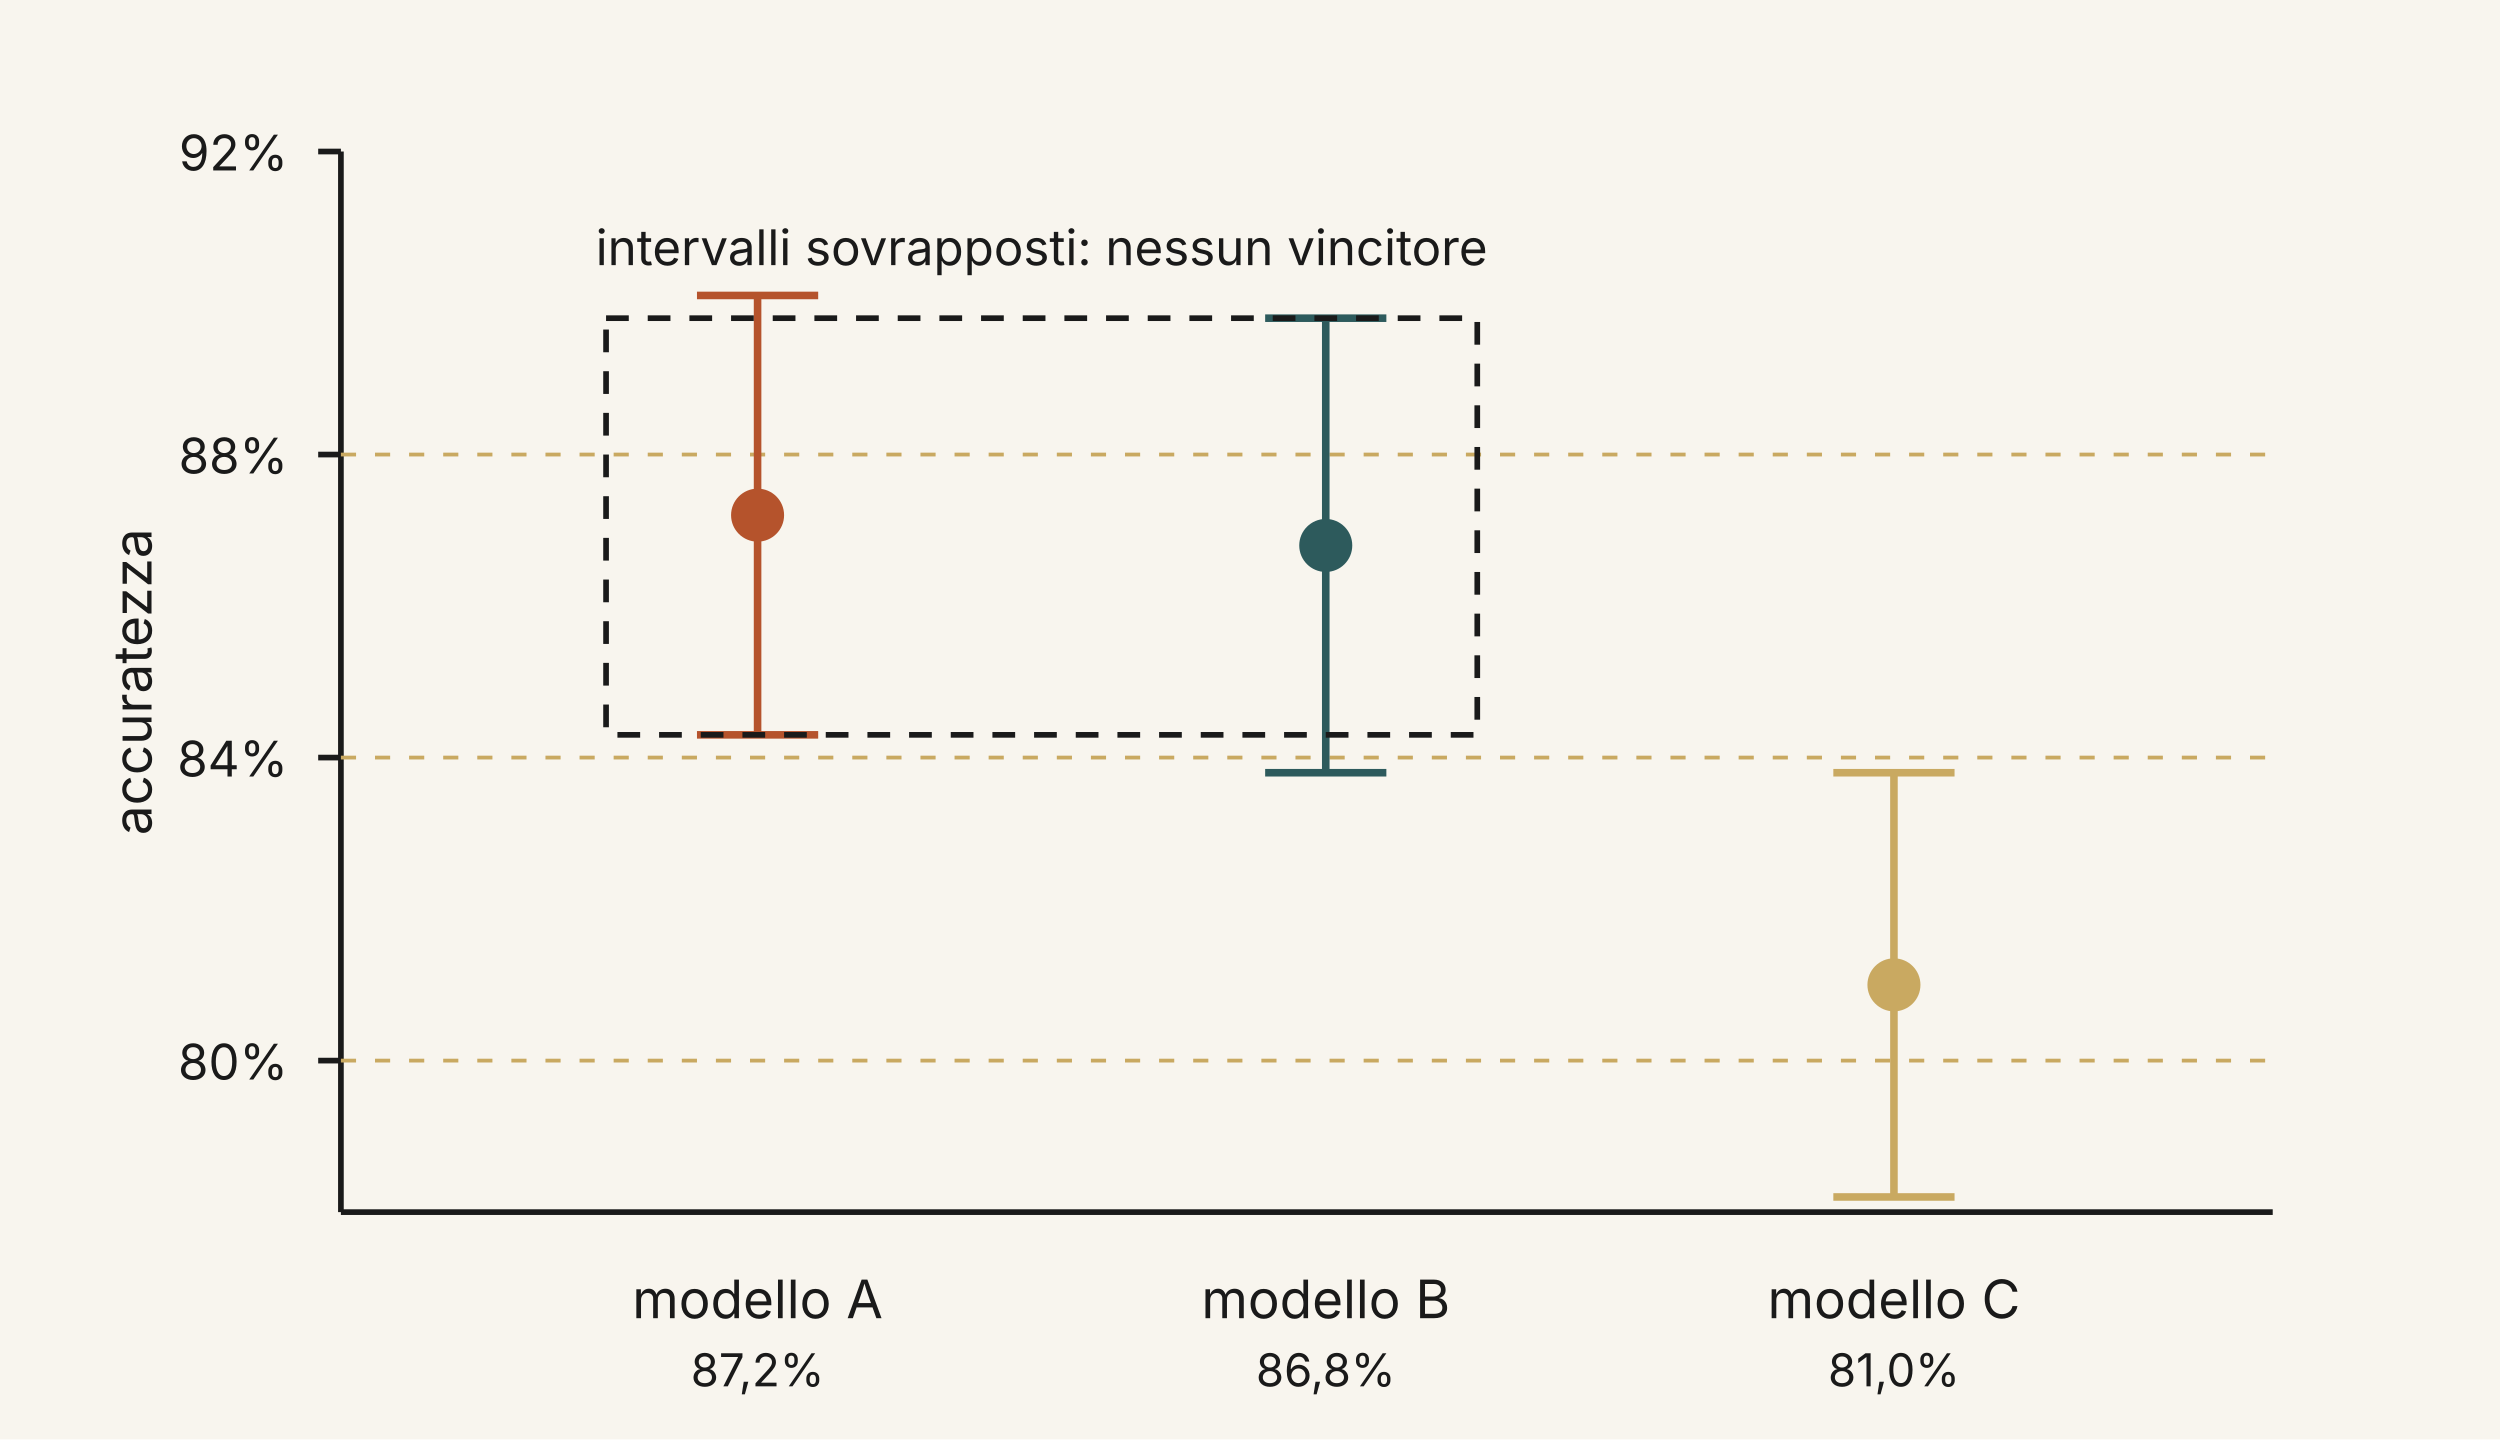
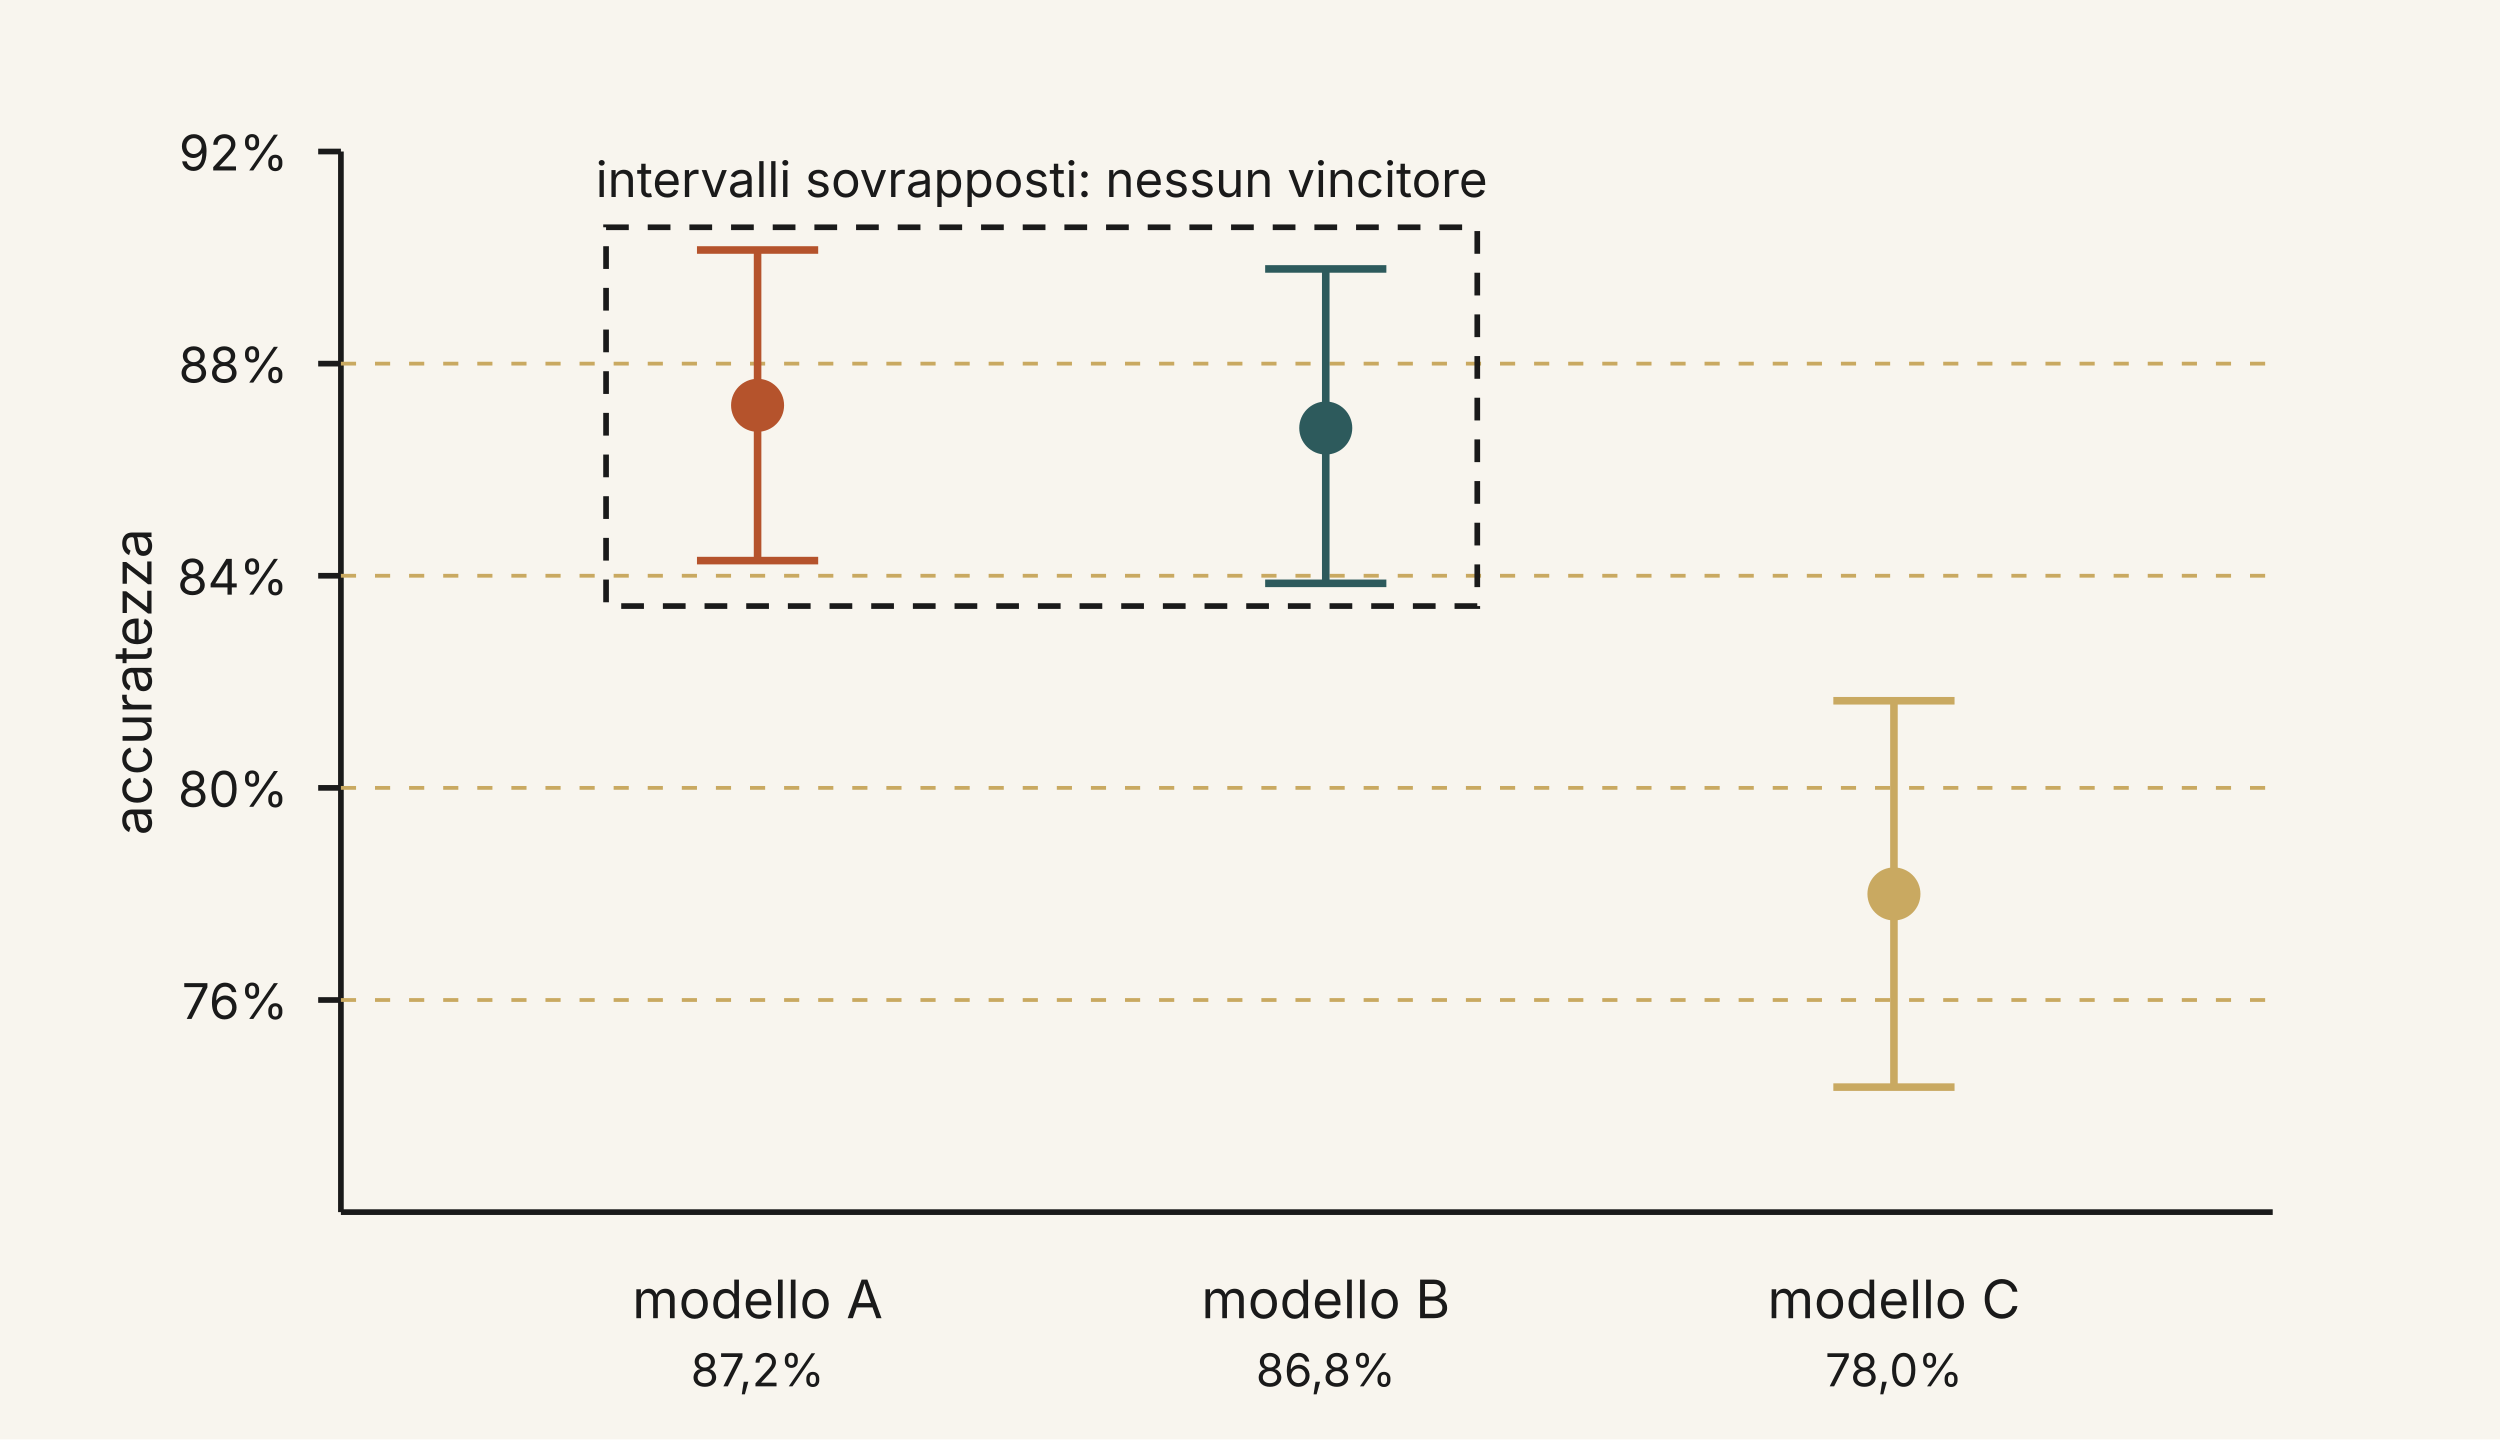
<svg xmlns="http://www.w3.org/2000/svg" viewBox="0 0 660 380" width="100%" role="img" aria-label="Tre modelli con barre d'errore: A e B si sovrappongono, C è nettamente sotto">
  <rect width="660" height="380" fill="#F8F5EE" />
  <line x1="90" y1="40" x2="90" y2="320" stroke="#1A1A1A" stroke-width="1.5" />
  <line x1="90" y1="320" x2="600" y2="320" stroke="#1A1A1A" stroke-width="1.5" />
  <g font-family="Inter, system-ui, sans-serif" font-size="13" fill="#1A1A1A">
-     <line x1="84" y1="280" x2="90" y2="280" stroke="#1A1A1A" stroke-width="1.5" />
-     <text x="76" y="285" text-anchor="end">80%</text>
-     <line x1="90" y1="280" x2="600" y2="280" stroke="#C9A961" stroke-width="1" stroke-dasharray="4 5" />
-     <line x1="84" y1="200" x2="90" y2="200" stroke="#1A1A1A" stroke-width="1.5" />
-     <text x="76" y="205" text-anchor="end">84%</text>
-     <line x1="90" y1="200" x2="600" y2="200" stroke="#C9A961" stroke-width="1" stroke-dasharray="4 5" />
-     <line x1="84" y1="120" x2="90" y2="120" stroke="#1A1A1A" stroke-width="1.5" />
-     <text x="76" y="125" text-anchor="end">88%</text>
-     <line x1="90" y1="120" x2="600" y2="120" stroke="#C9A961" stroke-width="1" stroke-dasharray="4 5" />
+     <line x1="84" y1="264" x2="90" y2="264" stroke="#1A1A1A" stroke-width="1.5" />
+     <text x="76" y="269" text-anchor="end">76%</text>
+     <line x1="90" y1="264" x2="600" y2="264" stroke="#C9A961" stroke-width="1" stroke-dasharray="4 5" />
+     <line x1="84" y1="208" x2="90" y2="208" stroke="#1A1A1A" stroke-width="1.5" />
+     <text x="76" y="213" text-anchor="end">80%</text>
+     <line x1="90" y1="208" x2="600" y2="208" stroke="#C9A961" stroke-width="1" stroke-dasharray="4 5" />
+     <line x1="84" y1="152" x2="90" y2="152" stroke="#1A1A1A" stroke-width="1.5" />
+     <text x="76" y="157" text-anchor="end">84%</text>
+     <line x1="90" y1="152" x2="600" y2="152" stroke="#C9A961" stroke-width="1" stroke-dasharray="4 5" />
+     <line x1="84" y1="96" x2="90" y2="96" stroke="#1A1A1A" stroke-width="1.5" />
+     <text x="76" y="101" text-anchor="end">88%</text>
+     <line x1="90" y1="96" x2="600" y2="96" stroke="#C9A961" stroke-width="1" stroke-dasharray="4 5" />
    <line x1="84" y1="40" x2="90" y2="40" stroke="#1A1A1A" stroke-width="1.5" />
    <text x="76" y="45" text-anchor="end">92%</text>
  </g>
  <text x="40" y="180" font-family="Inter, system-ui, sans-serif" font-size="14" fill="#1A1A1A" text-anchor="middle" transform="rotate(-90 40 180)">accuratezza</text>
  <g>
-     <line x1="200" y1="78" x2="200" y2="194" stroke="#B5532C" stroke-width="2" />
-     <line x1="184" y1="78" x2="216" y2="78" stroke="#B5532C" stroke-width="2" />
-     <line x1="184" y1="194" x2="216" y2="194" stroke="#B5532C" stroke-width="2" />
-     <circle cx="200" cy="136" r="7" fill="#B5532C" />
+     <line x1="200" y1="66" x2="200" y2="148" stroke="#B5532C" stroke-width="2" />
+     <line x1="184" y1="66" x2="216" y2="66" stroke="#B5532C" stroke-width="2" />
+     <line x1="184" y1="148" x2="216" y2="148" stroke="#B5532C" stroke-width="2" />
+     <circle cx="200" cy="107" r="7" fill="#B5532C" />
    <text x="200" y="348" font-family="Inter, system-ui, sans-serif" font-size="14" fill="#1A1A1A" text-anchor="middle">modello A</text>
    <text x="200" y="366" font-family="Inter, system-ui, sans-serif" font-size="12" fill="#1A1A1A" text-anchor="middle">87,2%</text>
  </g>
  <g>
-     <line x1="350" y1="84" x2="350" y2="204" stroke="#2D5A5C" stroke-width="2" />
-     <line x1="334" y1="84" x2="366" y2="84" stroke="#2D5A5C" stroke-width="2" />
-     <line x1="334" y1="204" x2="366" y2="204" stroke="#2D5A5C" stroke-width="2" />
-     <circle cx="350" cy="144" r="7" fill="#2D5A5C" />
+     <line x1="350" y1="71" x2="350" y2="154" stroke="#2D5A5C" stroke-width="2" />
+     <line x1="334" y1="71" x2="366" y2="71" stroke="#2D5A5C" stroke-width="2" />
+     <line x1="334" y1="154" x2="366" y2="154" stroke="#2D5A5C" stroke-width="2" />
+     <circle cx="350" cy="113" r="7" fill="#2D5A5C" />
    <text x="350" y="348" font-family="Inter, system-ui, sans-serif" font-size="14" fill="#1A1A1A" text-anchor="middle">modello B</text>
    <text x="350" y="366" font-family="Inter, system-ui, sans-serif" font-size="12" fill="#1A1A1A" text-anchor="middle">86,8%</text>
  </g>
  <g>
-     <line x1="500" y1="204" x2="500" y2="316" stroke="#C9A961" stroke-width="2" />
-     <line x1="484" y1="204" x2="516" y2="204" stroke="#C9A961" stroke-width="2" />
-     <line x1="484" y1="316" x2="516" y2="316" stroke="#C9A961" stroke-width="2" />
-     <circle cx="500" cy="260" r="7" fill="#C9A961" />
+     <line x1="500" y1="185" x2="500" y2="287" stroke="#C9A961" stroke-width="2" />
+     <line x1="484" y1="185" x2="516" y2="185" stroke="#C9A961" stroke-width="2" />
+     <line x1="484" y1="287" x2="516" y2="287" stroke="#C9A961" stroke-width="2" />
+     <circle cx="500" cy="236" r="7" fill="#C9A961" />
    <text x="500" y="348" font-family="Inter, system-ui, sans-serif" font-size="14" fill="#1A1A1A" text-anchor="middle">modello C</text>
-     <text x="500" y="366" font-family="Inter, system-ui, sans-serif" font-size="12" fill="#1A1A1A" text-anchor="middle">81,0%</text>
+     <text x="500" y="366" font-family="Inter, system-ui, sans-serif" font-size="12" fill="#1A1A1A" text-anchor="middle">78,0%</text>
  </g>
-   <rect x="160" y="84" width="230" height="110" fill="none" stroke="#1A1A1A" stroke-width="1.5" stroke-dasharray="6 5" />
-   <text x="275" y="70" font-family="Inter, system-ui, sans-serif" font-size="13" fill="#1A1A1A" text-anchor="middle">intervalli sovrapposti: nessun vincitore</text>
+   <rect x="160" y="60" width="230" height="100" fill="none" stroke="#1A1A1A" stroke-width="1.5" stroke-dasharray="6 5" />
+   <text x="275" y="52" font-family="Inter, system-ui, sans-serif" font-size="13" fill="#1A1A1A" text-anchor="middle">intervalli sovrapposti: nessun vincitore</text>
</svg>
